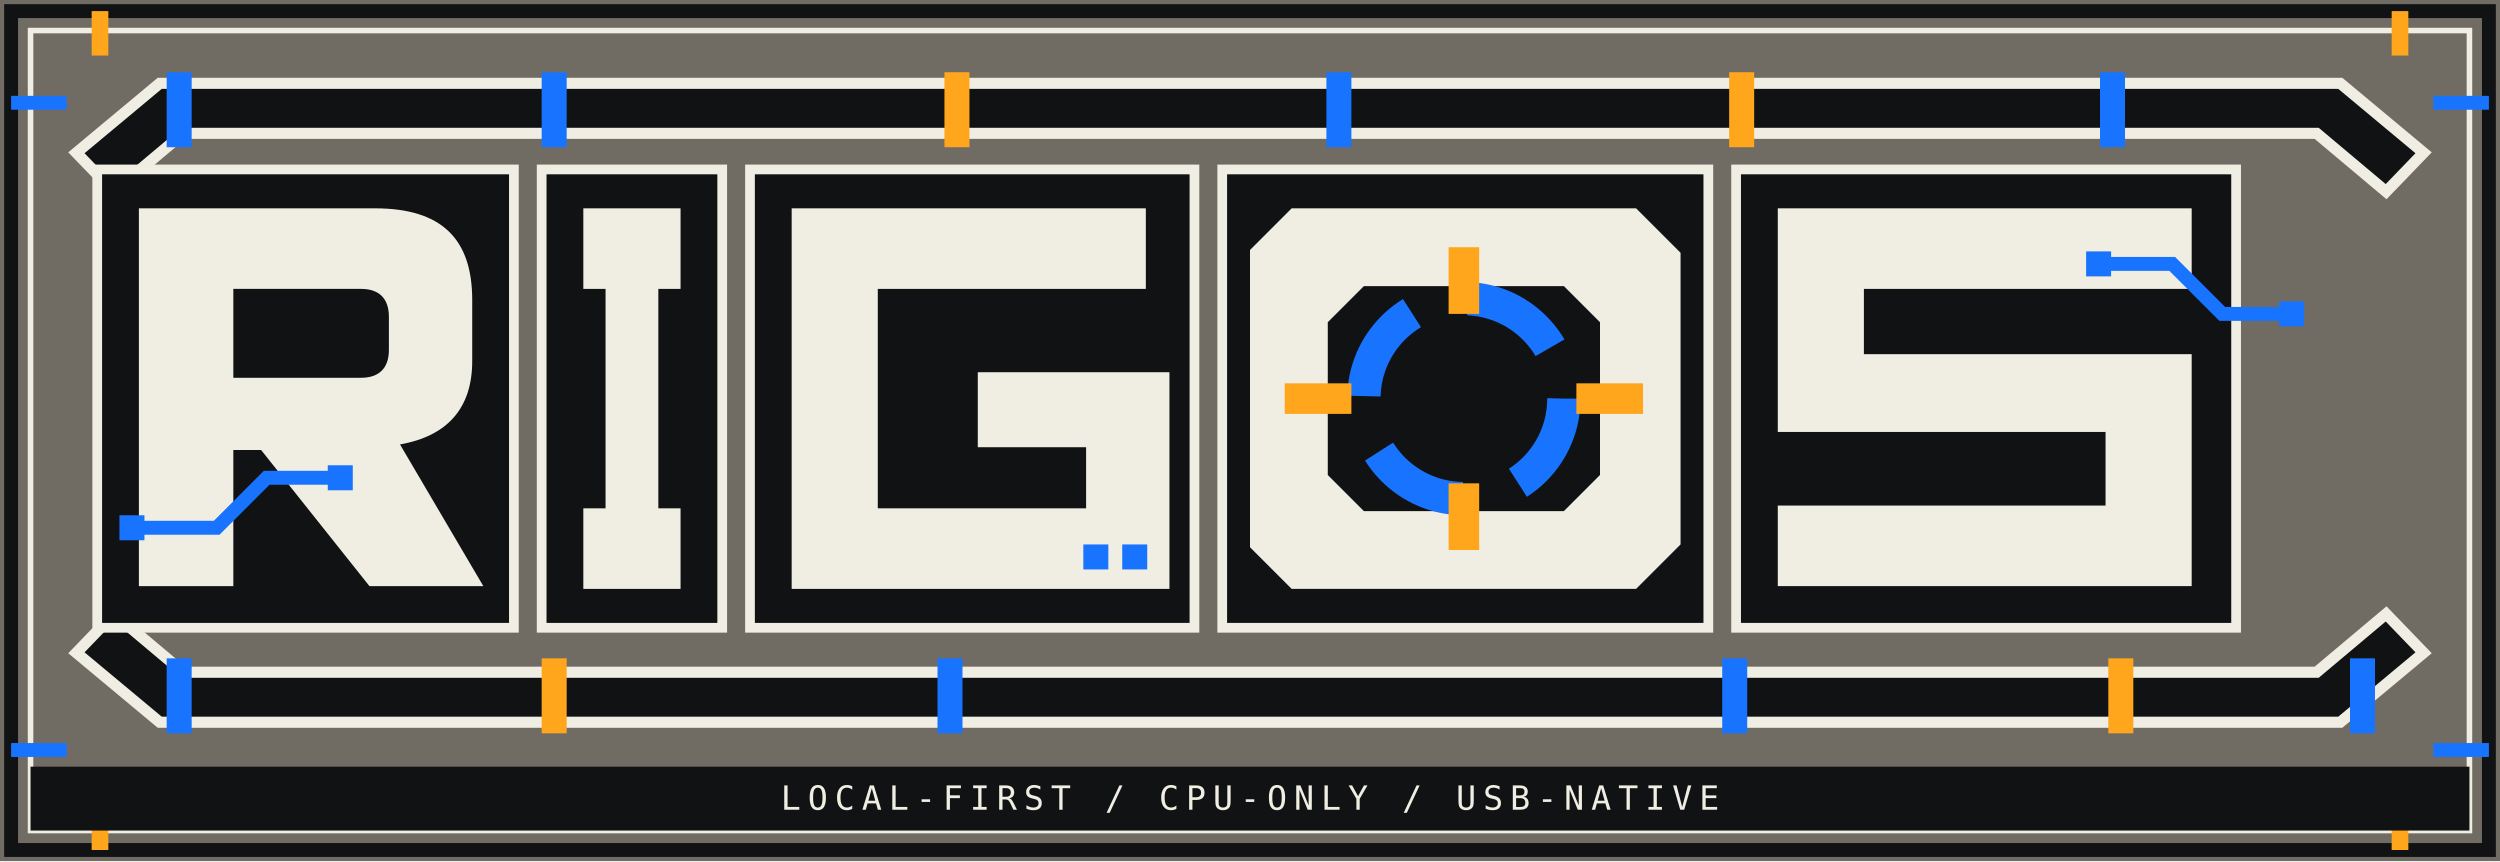
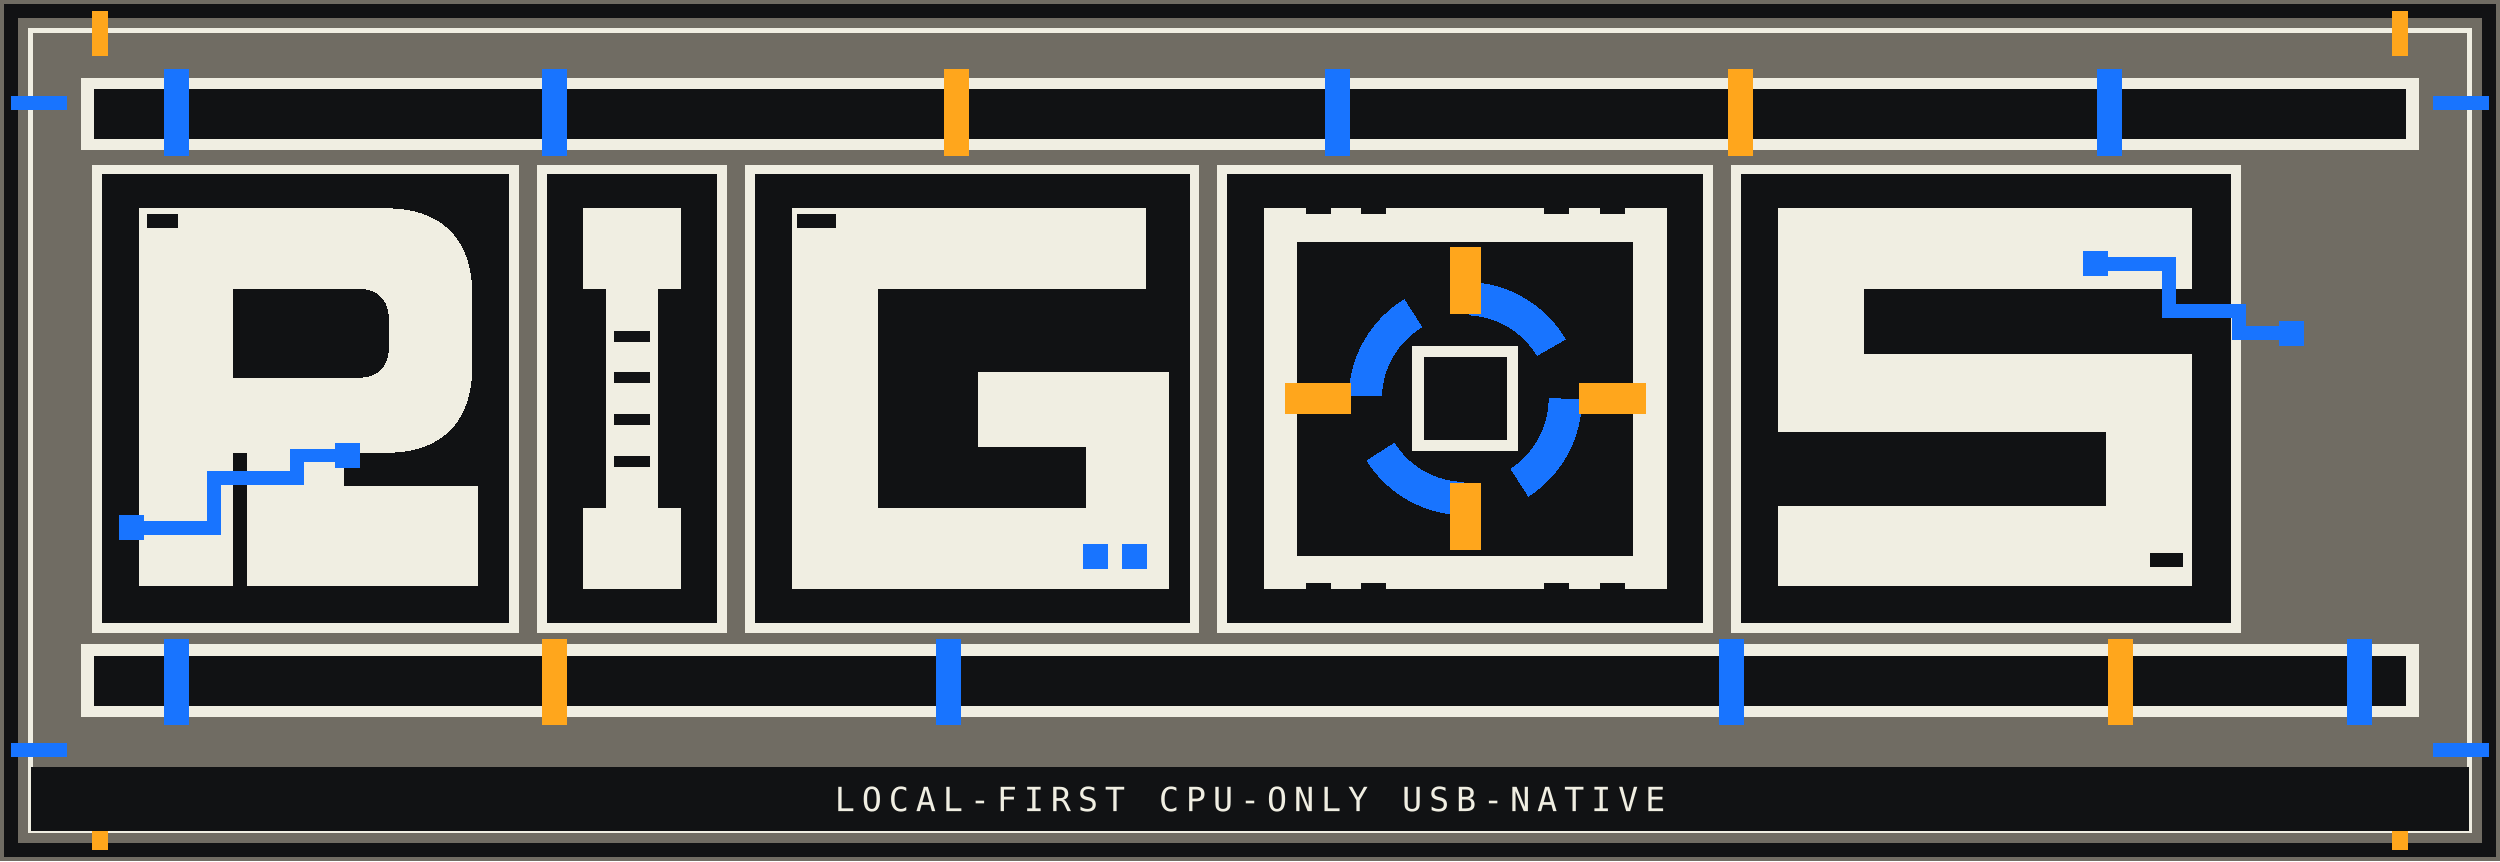
- <svg xmlns="http://www.w3.org/2000/svg" width="1800" height="620" viewBox="0 0 1800 620">
+ <svg xmlns="http://www.w3.org/2000/svg" width="1800" height="620" viewBox="0 0 1800 620" shape-rendering="crispEdges">
  <rect width="1800" height="620" fill="#706c63" />
  <rect x="8" y="8" width="1784" height="604" fill="none" stroke="#111214" stroke-width="10" />
  <rect x="22" y="22" width="1756" height="576" fill="none" stroke="#f0eee2" stroke-width="4" />
-   <path d="M55 110L115 60H1685L1745 110L1718 138L1668 96H132L82 138Z" fill="#111214" stroke="#f0eee2" stroke-width="8" />
-   <path d="M55 470L115 520H1685L1745 470L1718 442L1668 484H132L82 442Z" fill="#111214" stroke="#f0eee2" stroke-width="8" />
+   <rect x="58" y="56" width="1684" height="52" fill="#f0eee2" />
+   <rect x="68" y="64" width="1664" height="36" fill="#111214" />
+   <rect x="58" y="464" width="1684" height="52" fill="#f0eee2" />
+   <rect x="68" y="472" width="1664" height="36" fill="#111214" />
  <g fill="#1874ff">
-     <rect x="120" y="52" width="18" height="54" />
-     <rect x="390" y="52" width="18" height="54" />
-     <rect x="955" y="52" width="18" height="54" />
-     <rect x="1512" y="52" width="18" height="54" />
-     <rect x="120" y="474" width="18" height="54" />
-     <rect x="675" y="474" width="18" height="54" />
-     <rect x="1240" y="474" width="18" height="54" />
-     <rect x="1692" y="474" width="18" height="54" />
+     <rect x="118" y="50" width="18" height="62" />
+     <rect x="390" y="50" width="18" height="62" />
+     <rect x="954" y="50" width="18" height="62" />
+     <rect x="1510" y="50" width="18" height="62" />
+     <rect x="118" y="460" width="18" height="62" />
+     <rect x="674" y="460" width="18" height="62" />
+     <rect x="1238" y="460" width="18" height="62" />
+     <rect x="1690" y="460" width="18" height="62" />
  </g>
  <g fill="#ffa61c">
-     <rect x="680" y="52" width="18" height="54" />
-     <rect x="1245" y="52" width="18" height="54" />
-     <rect x="390" y="474" width="18" height="54" />
-     <rect x="1518" y="474" width="18" height="54" />
+     <rect x="680" y="50" width="18" height="62" />
+     <rect x="1244" y="50" width="18" height="62" />
+     <rect x="390" y="460" width="18" height="62" />
+     <rect x="1518" y="460" width="18" height="62" />
  </g>
  <g fill="#111214" stroke="#f0eee2" stroke-width="7">
    <rect x="70" y="122" width="300" height="330" />
    <rect x="390" y="122" width="130" height="330" />
    <rect x="540" y="122" width="320" height="330" />
    <rect x="880" y="122" width="350" height="330" />
    <rect x="1250" y="122" width="360" height="330" />
  </g>
-   <path fill="#f0eee2" fill-rule="evenodd" d="M100 150H270C318 150 340 172 340 216V260C340 294 322 314 288 320L348 422H266L188 324H168V422H100ZM168 208V272H260C273 272 280 265 280 252V228C280 215 273 208 260 208Z" />
-   <path d="M95 380H156L192 344H245" fill="none" stroke="#1874ff" stroke-width="10" />
+   <path fill="#f0eee2" fill-rule="evenodd" d="M100 150H278C318 150 340 172 340 212V264C340 304 318 326 278 326H248V422H178V326H168V422H100ZM168 208V272H258C272 272 280 264 280 250V230C280 216 272 208 258 208Z" />
+   <rect x="248" y="350" width="96" height="72" fill="#f0eee2" />
+   <path d="M94 380H154V344H214V328H250" fill="none" stroke="#1874ff" stroke-width="10" />
  <rect x="86" y="371" width="18" height="18" fill="#1874ff" />
-   <rect x="236" y="335" width="18" height="18" fill="#1874ff" />
+   <rect x="241" y="319" width="18" height="18" fill="#1874ff" />
+   <rect x="106" y="154" width="22" height="10" fill="#111214" />
  <path d="M420 150H490V208H474V366H490V424H420V366H436V208H420Z" fill="#f0eee2" />
+   <rect x="442" y="238" width="26" height="8" fill="#111214" />
+   <rect x="442" y="268" width="26" height="8" fill="#111214" />
+   <rect x="442" y="298" width="26" height="8" fill="#111214" />
+   <rect x="442" y="328" width="26" height="8" fill="#111214" />
  <path d="M570 150H825V208H632V366H782V322H704V268H842V424H570Z" fill="#f0eee2" />
  <rect x="780" y="392" width="18" height="18" fill="#1874ff" />
  <rect x="808" y="392" width="18" height="18" fill="#1874ff" />
-   <path fill="#f0eee2" fill-rule="evenodd" d="M930 150H1178L1210 182V392L1178 424H930L900 394V180ZM982 206L956 232V342L982 368H1126L1152 342V232L1126 206Z" />
-   <circle cx="1054" cy="287" r="72" fill="none" stroke="#1874ff" stroke-width="24" stroke-dasharray="72 42" />
-   <rect x="1043" y="178" width="22" height="48" fill="#ffa61c" />
-   <rect x="1043" y="348" width="22" height="48" fill="#ffa61c" />
+   <rect x="574" y="154" width="28" height="10" fill="#111214" />
+   <path fill="#f0eee2" fill-rule="evenodd" d="M910 150H1200V424H910ZM970 208H1140V366H970Z" />
+   <rect x="934" y="174" width="242" height="226" fill="#111214" />
+   <circle cx="1055" cy="287" r="72" fill="none" stroke="#1874ff" stroke-width="24" stroke-dasharray="72 42" />
+   <rect x="1044" y="178" width="22" height="48" fill="#ffa61c" />
+   <rect x="1044" y="348" width="22" height="48" fill="#ffa61c" />
  <rect x="925" y="276" width="48" height="22" fill="#ffa61c" />
-   <rect x="1135" y="276" width="48" height="22" fill="#ffa61c" />
-   <rect x="1020" y="253" width="68" height="68" fill="#111214" />
+   <rect x="1137" y="276" width="48" height="22" fill="#ffa61c" />
+   <rect x="1021" y="253" width="68" height="68" fill="#111214" stroke="#f0eee2" stroke-width="8" />
+   <g fill="#111214">
+     <rect x="940" y="136" width="18" height="18" />
+     <rect x="980" y="136" width="18" height="18" />
+     <rect x="1112" y="136" width="18" height="18" />
+     <rect x="1152" y="136" width="18" height="18" />
+     <rect x="940" y="420" width="18" height="18" />
+     <rect x="980" y="420" width="18" height="18" />
+     <rect x="1112" y="420" width="18" height="18" />
+     <rect x="1152" y="420" width="18" height="18" />
+   </g>
  <path d="M1280 150H1578V208H1342V255H1578V422H1280V364H1516V311H1280Z" fill="#f0eee2" />
-   <path d="M1510 190H1564L1600 226H1650" fill="none" stroke="#1874ff" stroke-width="10" />
-   <rect x="1502" y="181" width="18" height="18" fill="#1874ff" />
-   <rect x="1641" y="217" width="18" height="18" fill="#1874ff" />
+   <path d="M1508 190H1562V224H1612V240H1650" fill="none" stroke="#1874ff" stroke-width="10" />
+   <rect x="1500" y="181" width="18" height="18" fill="#1874ff" />
+   <rect x="1641" y="231" width="18" height="18" fill="#1874ff" />
+   <rect x="1548" y="398" width="24" height="10" fill="#111214" />
  <path d="M8 74H48M1752 74H1792M8 540H48M1752 540H1792" stroke="#1874ff" stroke-width="10" />
  <path d="M72 8V40M1728 8V40M72 580V612M1728 580V612" stroke="#ffa61c" stroke-width="12" />
  <rect x="22" y="552" width="1756" height="46" fill="#111214" />
-   <text x="900" y="583" text-anchor="middle" font-family="ui-monospace,SFMono-Regular,Menlo,Consolas,monospace" font-size="24" letter-spacing="5" fill="#f0eee2">LOCAL-FIRST / CPU-ONLY / USB-NATIVE</text>
+   <text x="900" y="584" text-anchor="middle" font-family="ui-monospace,SFMono-Regular,Menlo,Consolas,monospace" font-size="24" letter-spacing="5" fill="#f0eee2">LOCAL-FIRST   CPU-ONLY   USB-NATIVE</text>
</svg>
